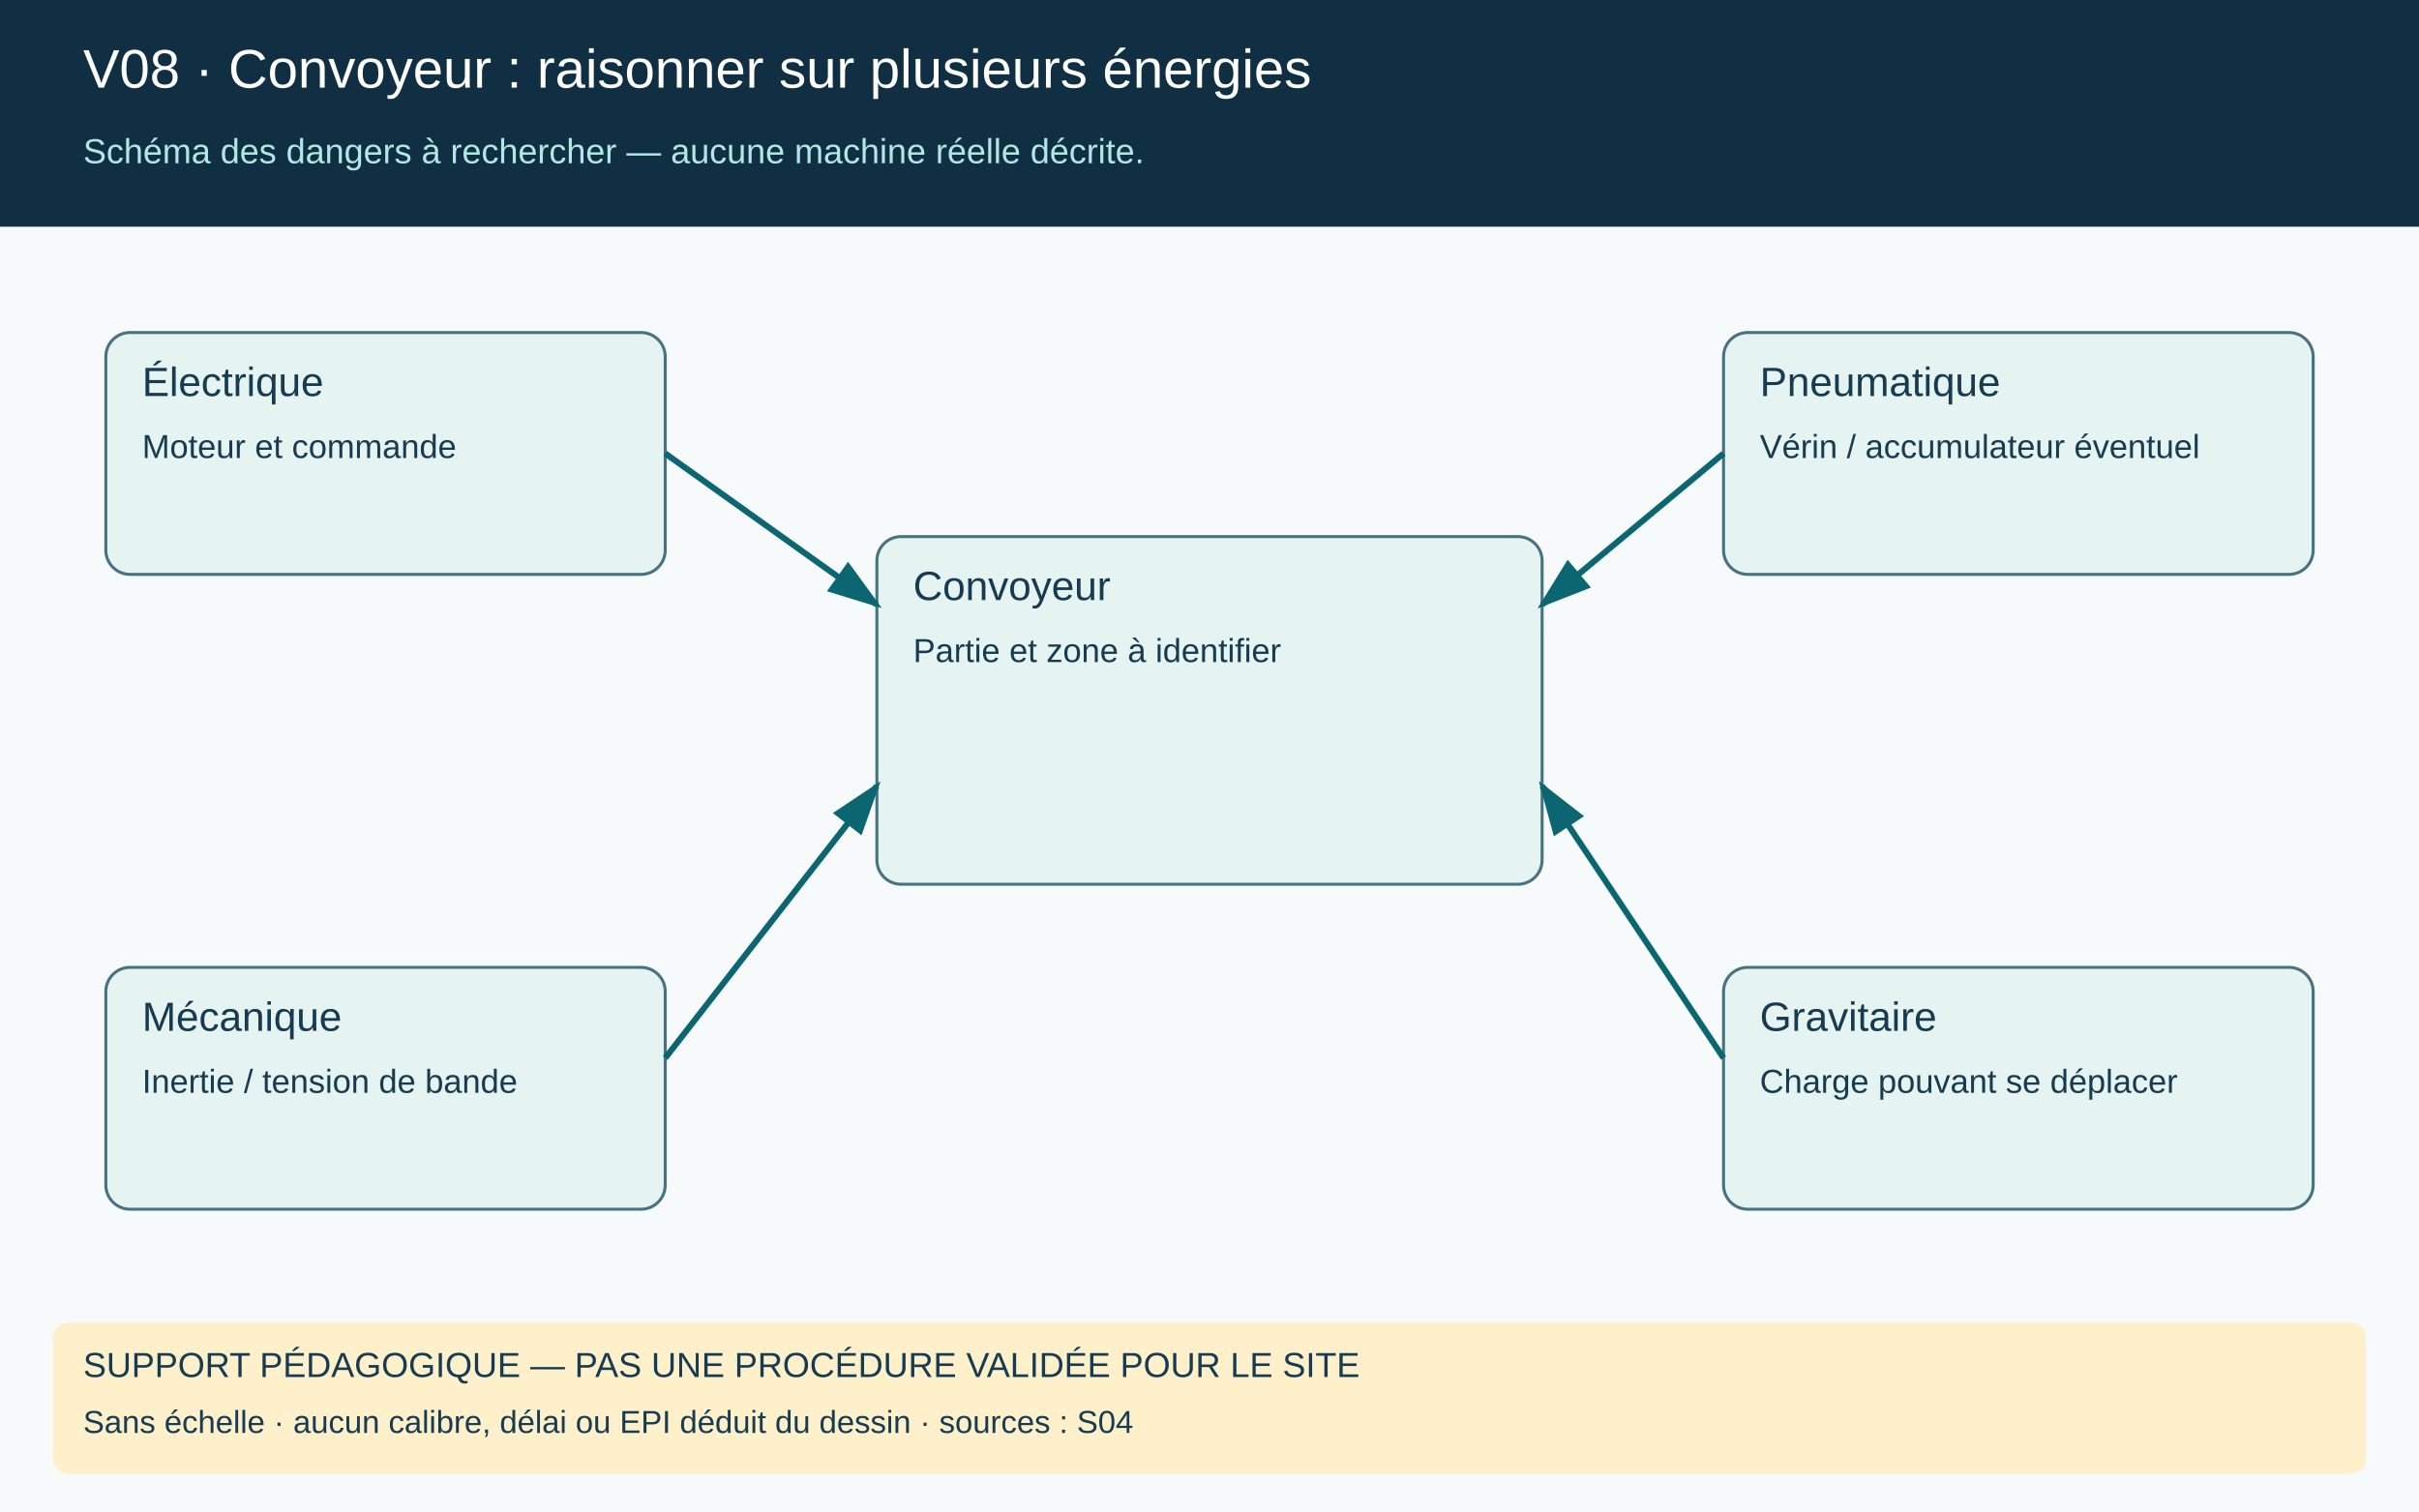
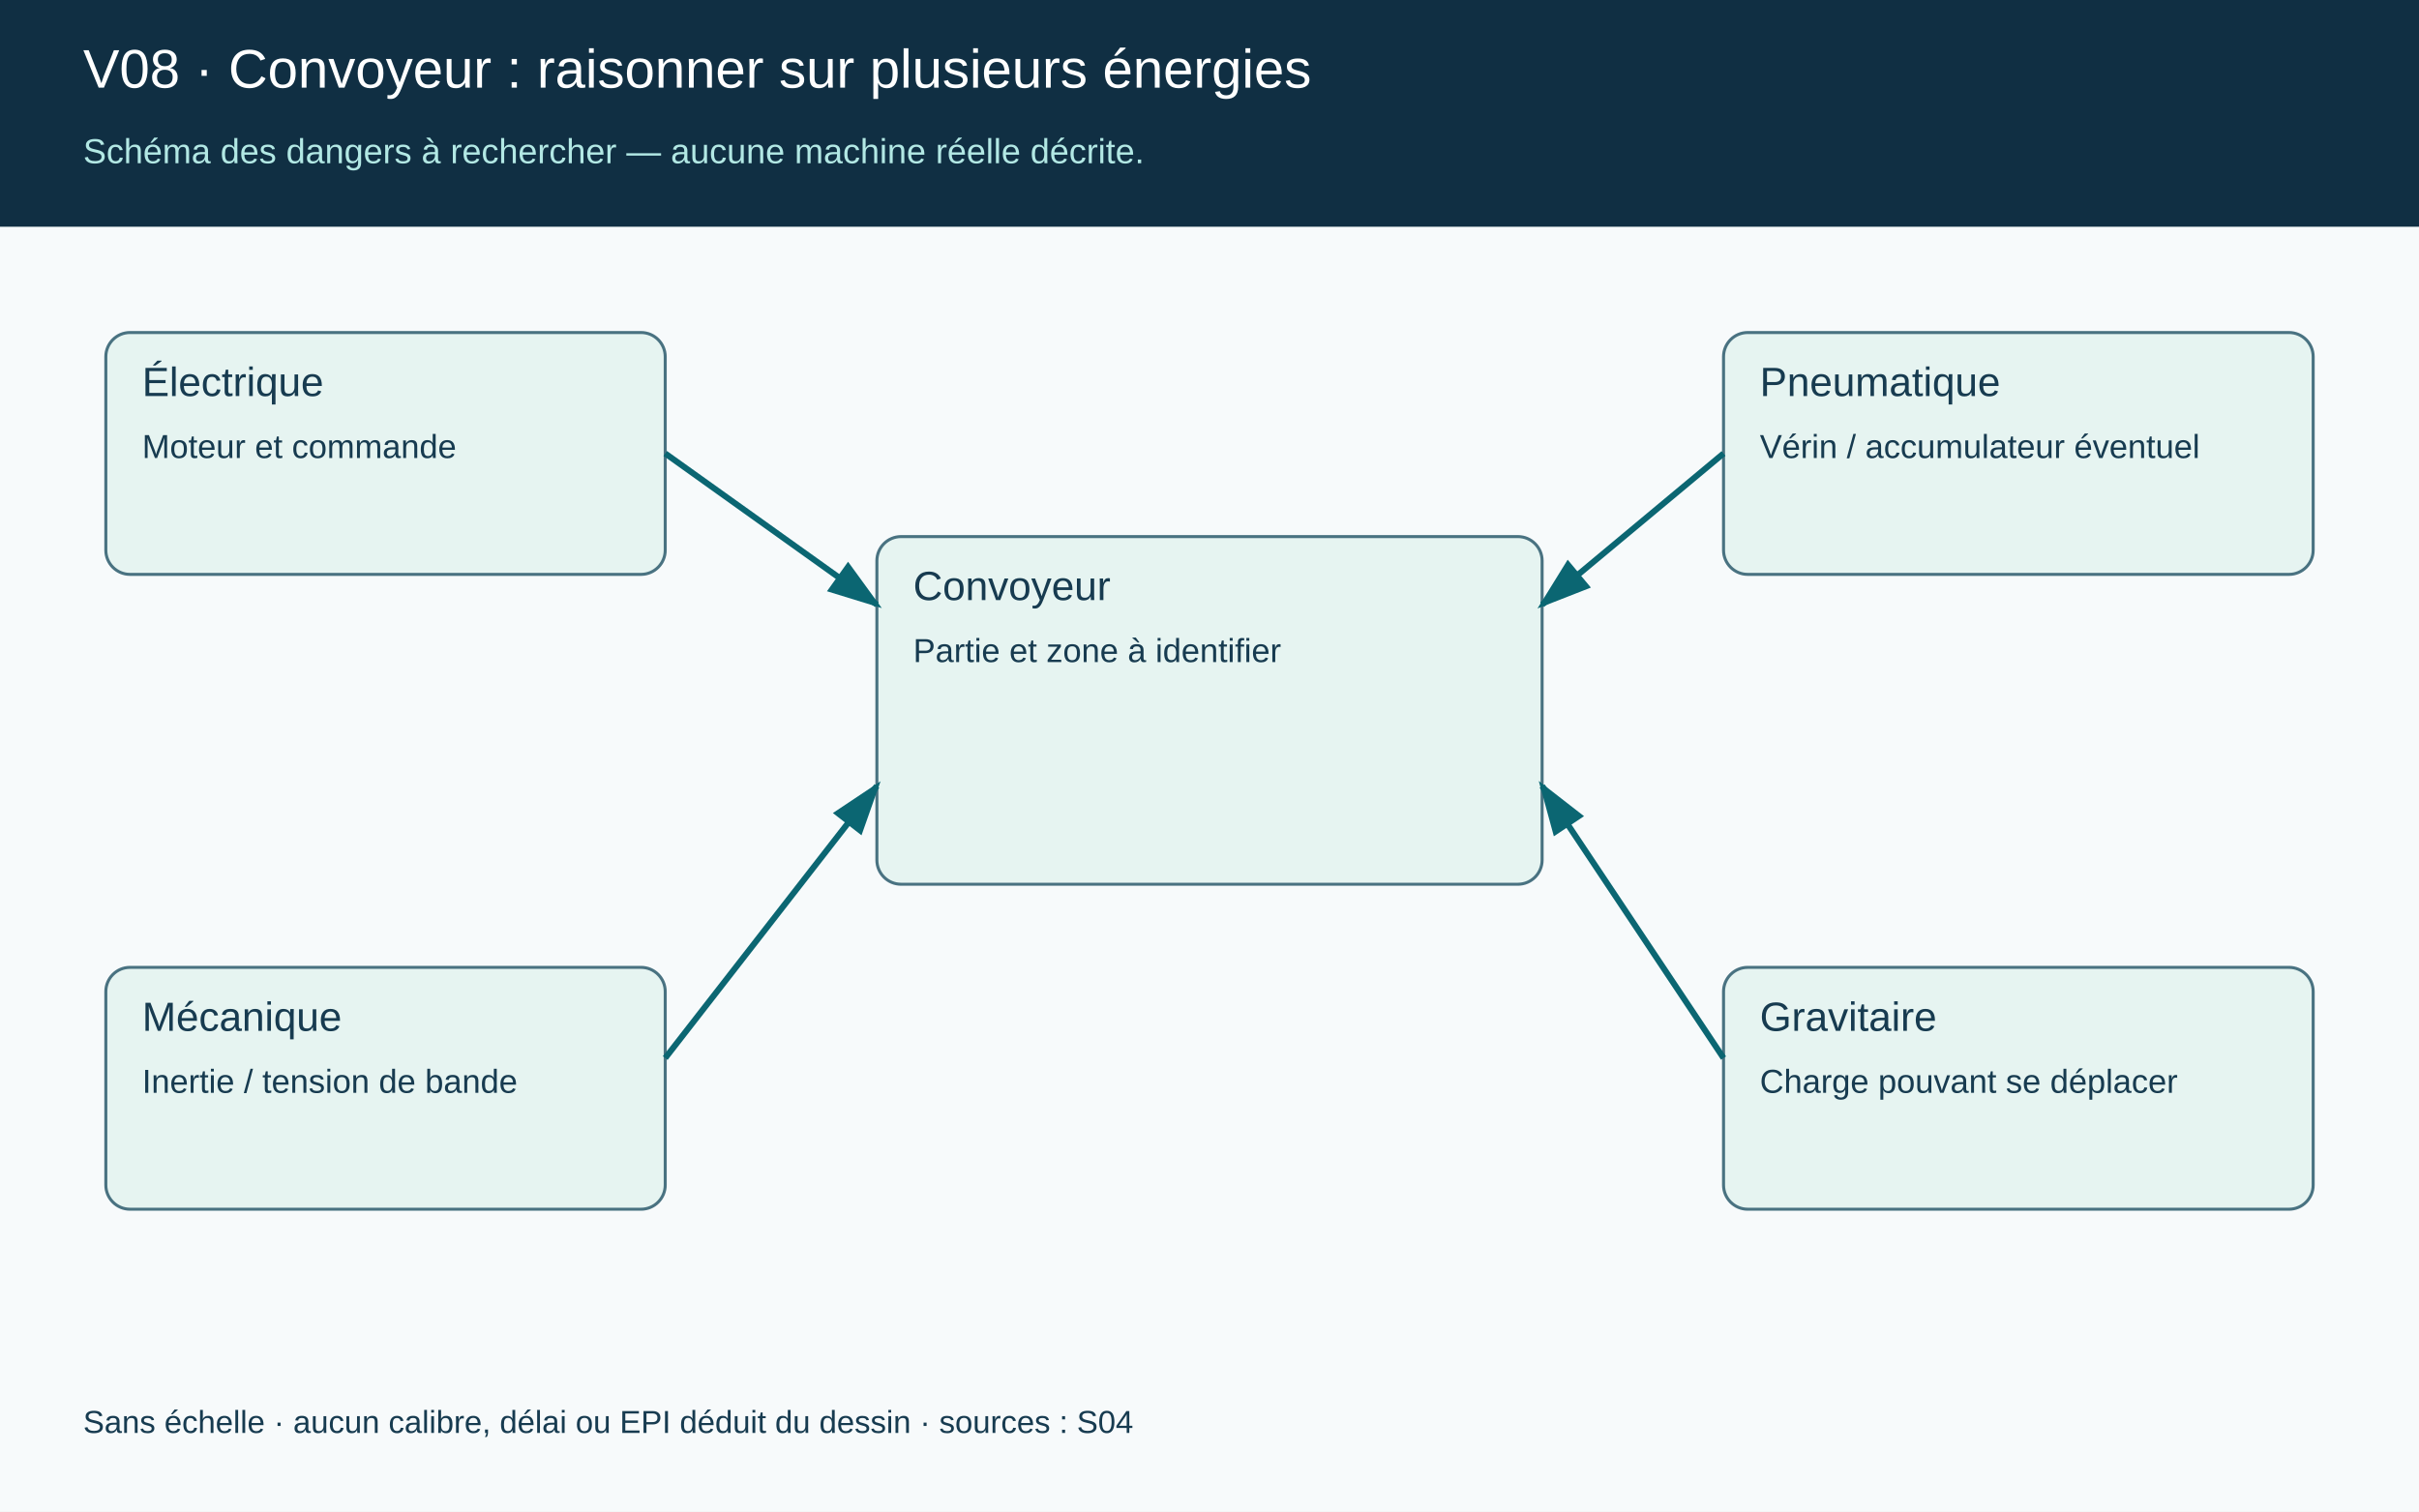
<svg xmlns="http://www.w3.org/2000/svg" width="1600" height="1000" viewBox="0 0 1600 1000" role="img" aria-labelledby="title desc">
  <defs>
    <marker id="a" markerWidth="10" markerHeight="10" refX="8" refY="3" orient="auto" markerUnits="strokeWidth">
      <path d="M0,0 L0,6 L9,3 z" fill="#0b6672" />
    </marker>
  </defs>
  <rect width="1600" height="1000" fill="#f7fafb" />
  <g font-family="Arial, sans-serif">
    <rect width="1600" height="150" fill="#102f43" />
    <text x="55" y="58" font-size="36" fill="#ffffff">V08 · Convoyeur : raisonner sur plusieurs énergies</text>
    <text x="55" y="108" font-size="23" fill="#b2e8e4">Schéma des dangers à rechercher — aucune machine réelle décrite.</text>
    <rect x="580" y="355" width="440" height="230" rx="16" fill="#e6f4f1" stroke="#497281" stroke-width="2" />
    <text x="604" y="397" font-size="27" fill="#173b50">Convoyeur</text>
    <text x="604" y="438" font-size="22" fill="#173b50">Partie et zone à identifier</text>
    <rect x="70" y="220" width="370" height="160" rx="16" fill="#e6f4f1" stroke="#497281" stroke-width="2" />
    <text x="94" y="262" font-size="27" fill="#173b50">Électrique</text>
    <text x="94" y="303" font-size="22" fill="#173b50">Moteur et commande</text>
    <rect x="1140" y="220" width="390" height="160" rx="16" fill="#e6f4f1" stroke="#497281" stroke-width="2" />
    <text x="1164" y="262" font-size="27" fill="#173b50">Pneumatique</text>
    <text x="1164" y="303" font-size="22" fill="#173b50">Vérin / accumulateur éventuel</text>
    <rect x="70" y="640" width="370" height="160" rx="16" fill="#e6f4f1" stroke="#497281" stroke-width="2" />
    <text x="94" y="682" font-size="27" fill="#173b50">Mécanique</text>
    <text x="94" y="723" font-size="22" fill="#173b50">Inertie / tension de bande</text>
    <rect x="1140" y="640" width="390" height="160" rx="16" fill="#e6f4f1" stroke="#497281" stroke-width="2" />
    <text x="1164" y="682" font-size="27" fill="#173b50">Gravitaire</text>
    <text x="1164" y="723" font-size="22" fill="#173b50">Charge pouvant se déplacer</text>
    <path d="M440,300 L580,400" fill="none" stroke="#0b6672" stroke-width="4" marker-end="url(#a)" />
    <path d="M1140,300 L1020,400" fill="none" stroke="#0b6672" stroke-width="4" marker-end="url(#a)" />
    <path d="M440,700 L580,520" fill="none" stroke="#0b6672" stroke-width="4" marker-end="url(#a)" />
    <path d="M1140,700 L1020,520" fill="none" stroke="#0b6672" stroke-width="4" marker-end="url(#a)" />
-     <rect x="35" y="875" width="1530" height="100" rx="10" fill="#fff0cc" />
-     <text x="55" y="911" font-size="23" fill="#173b50">SUPPORT PÉDAGOGIQUE — PAS UNE PROCÉDURE VALIDÉE POUR LE SITE</text>
    <text x="55" y="948" font-size="21" fill="#173b50">Sans échelle · aucun calibre, délai ou EPI déduit du dessin · sources : S04</text>
  </g>
</svg>
